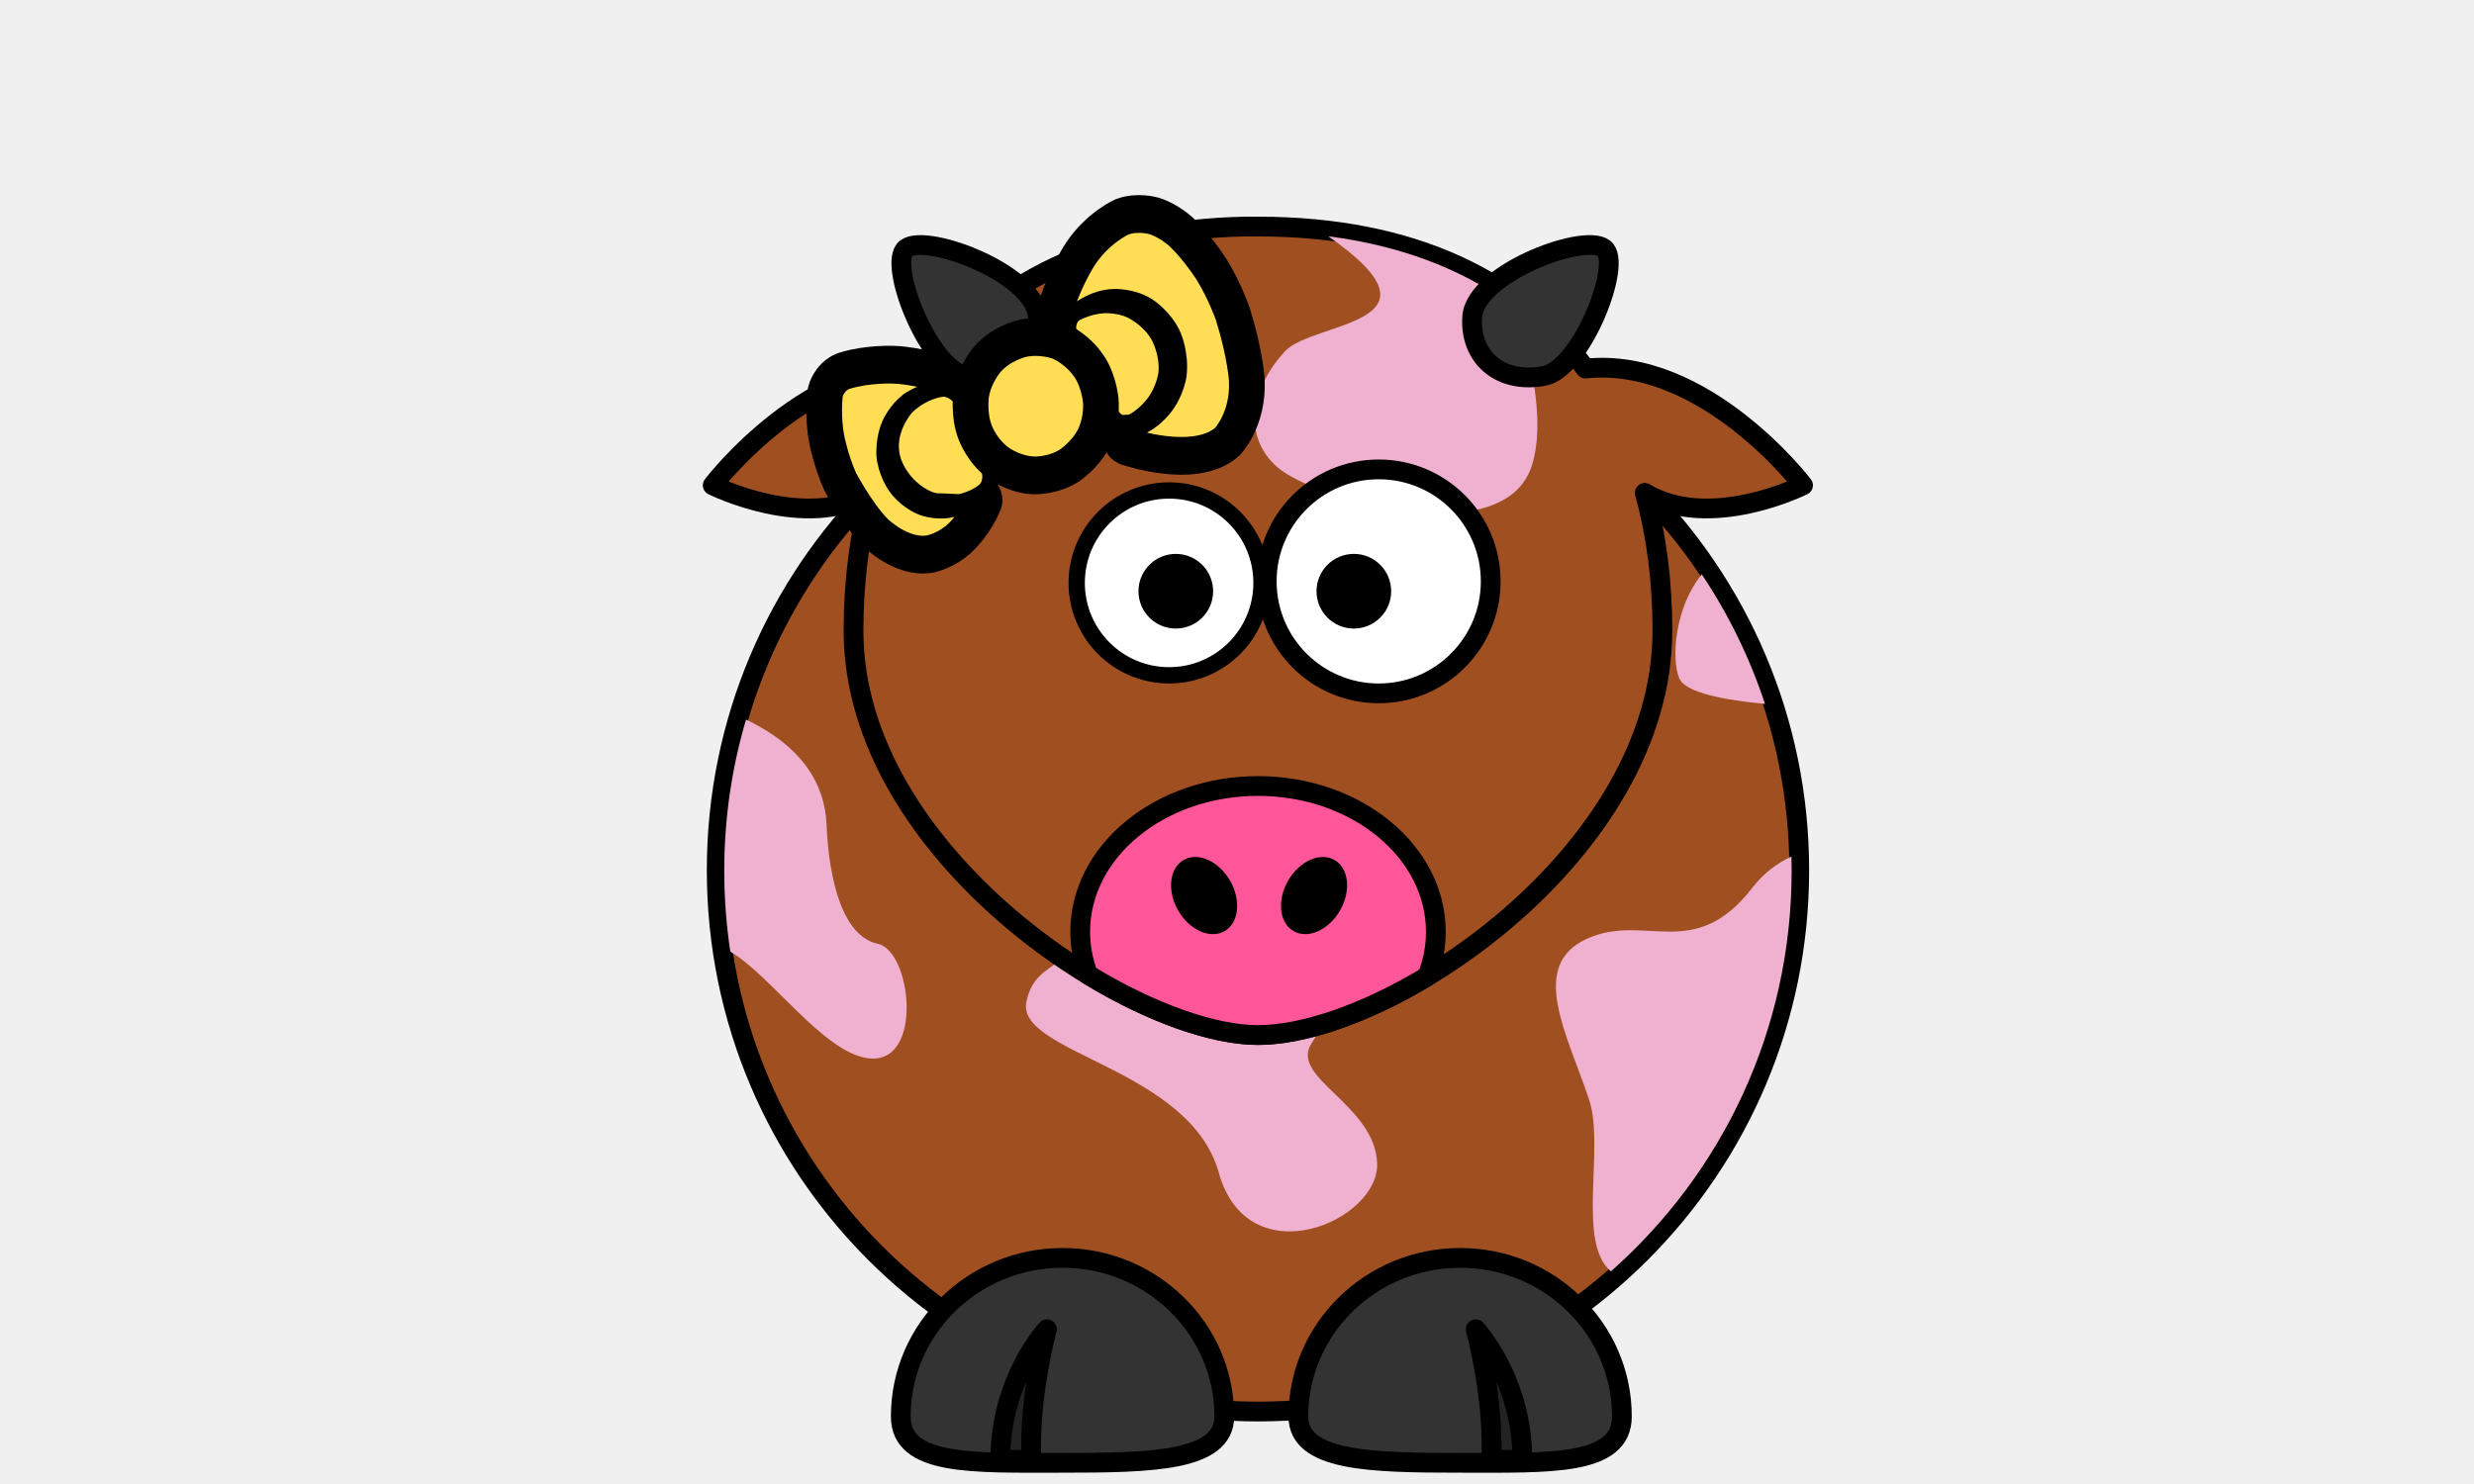
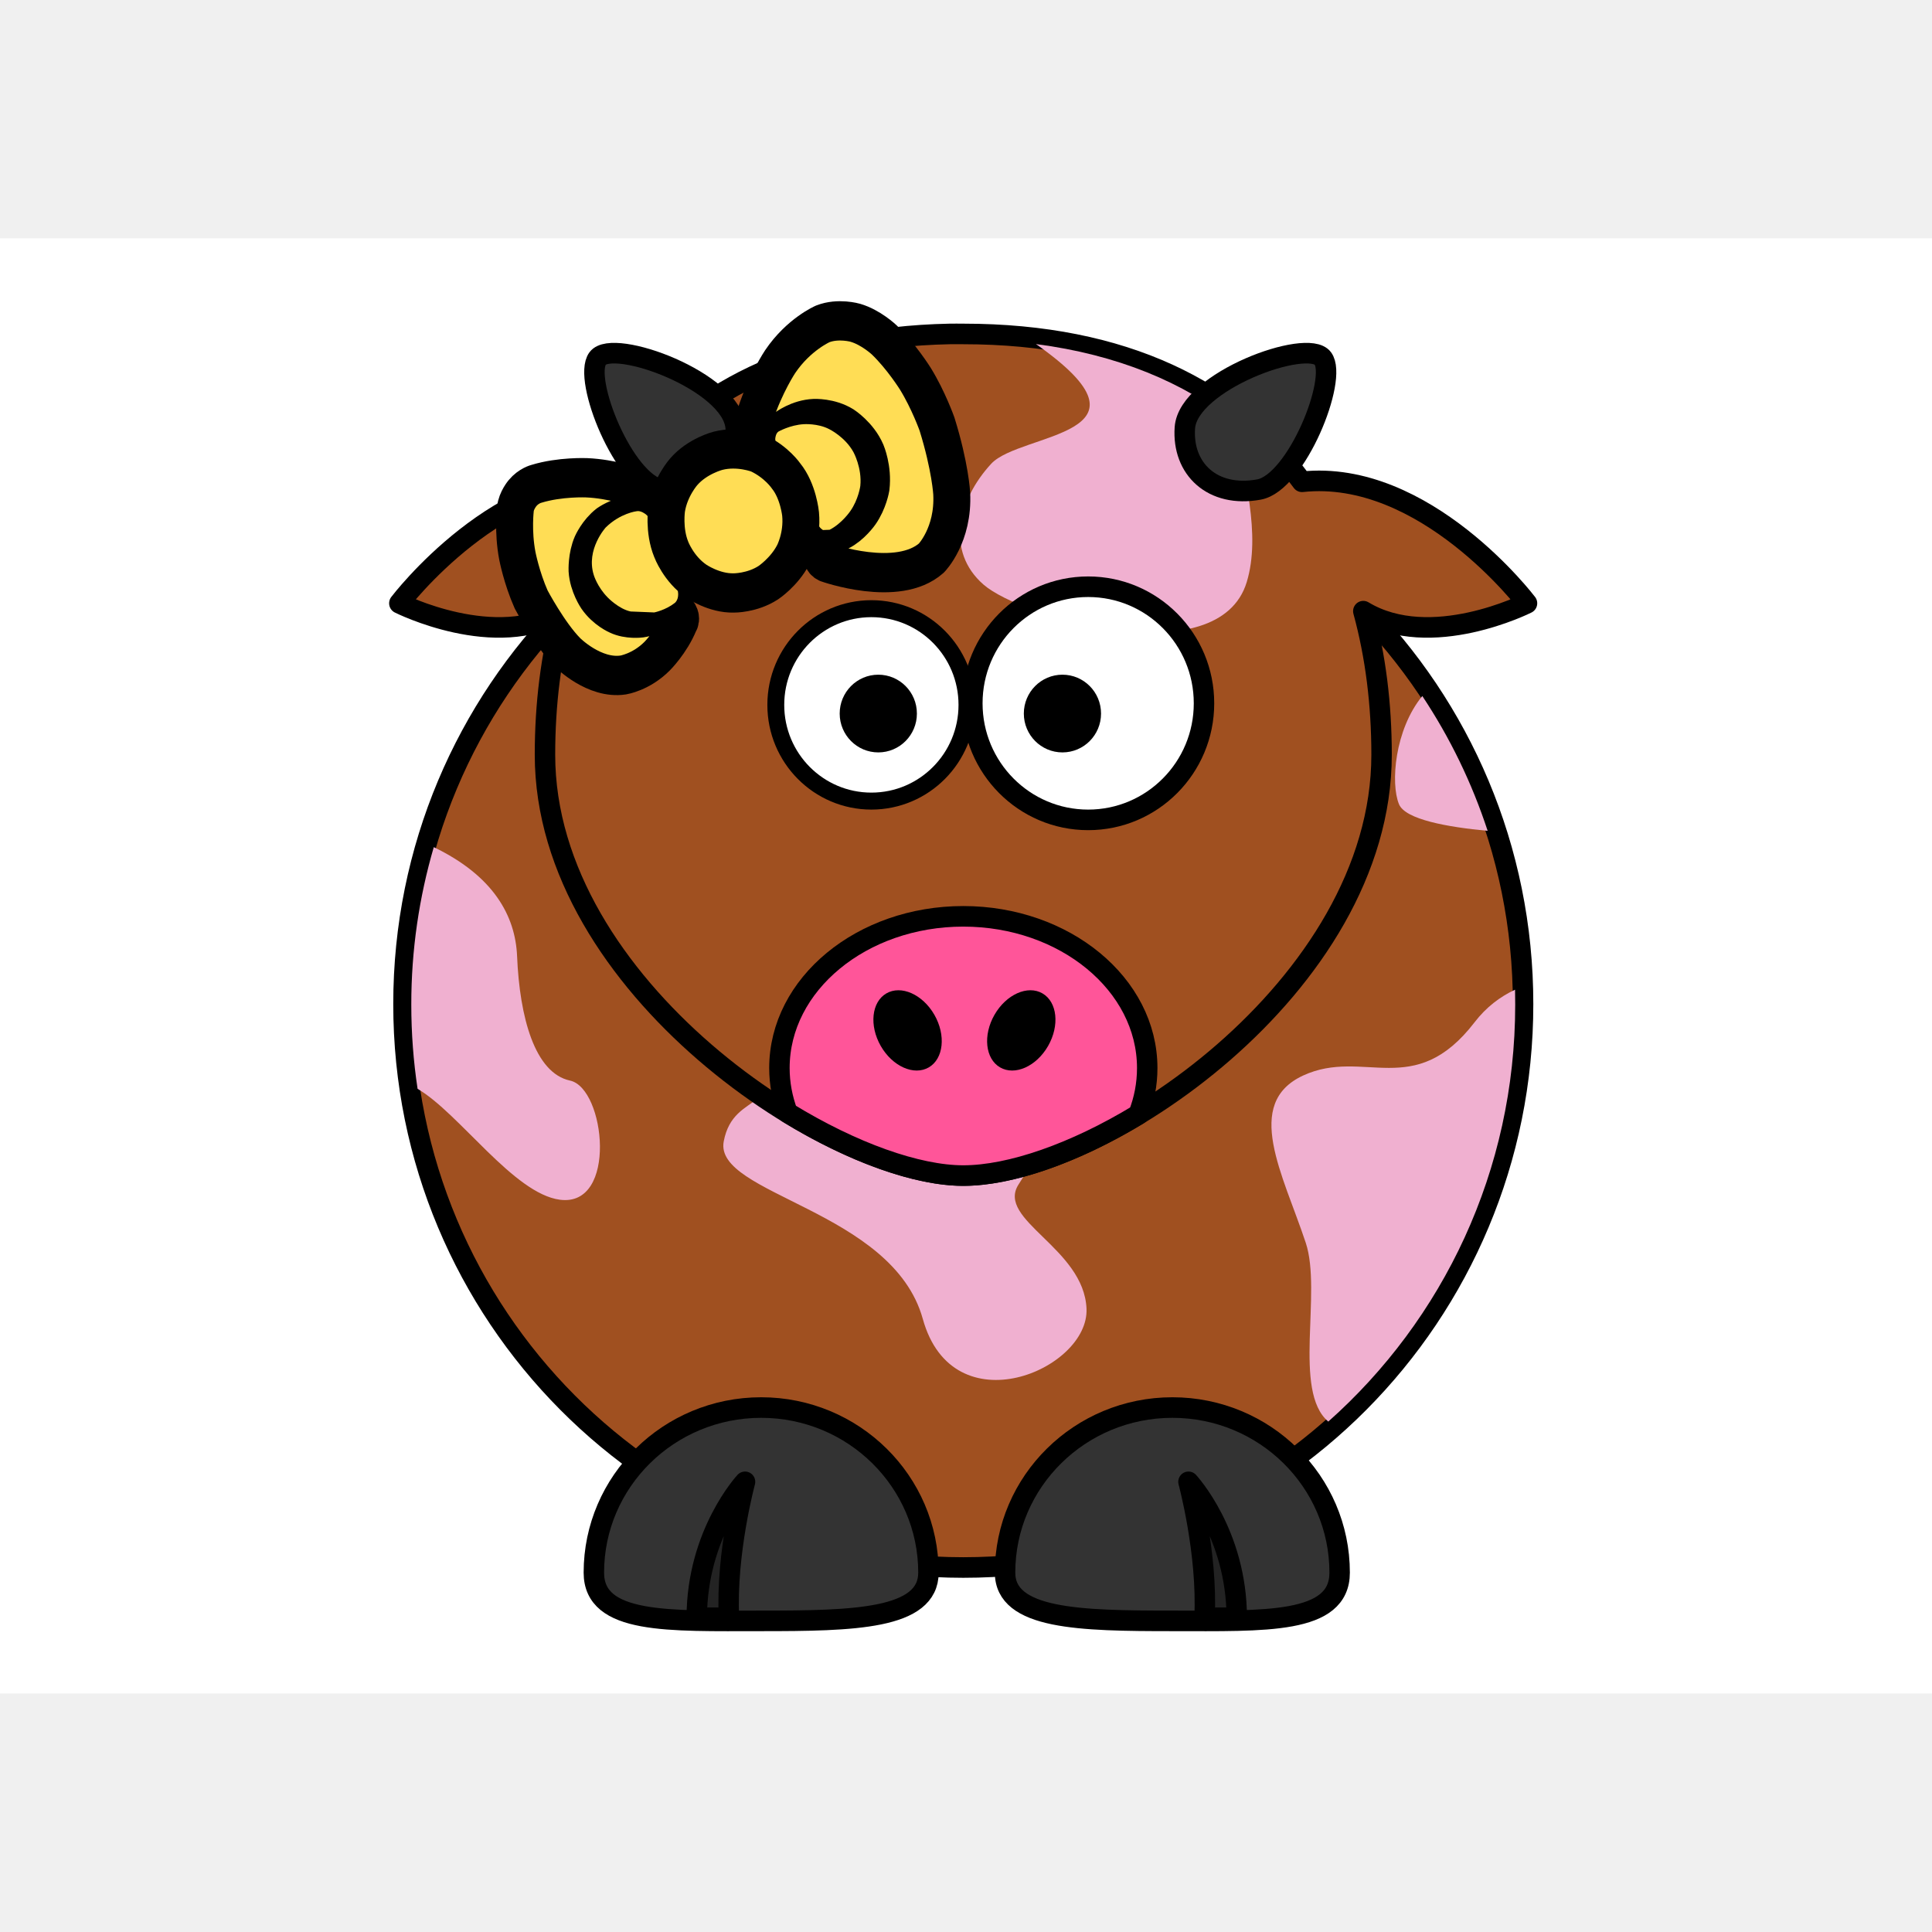
- <svg xmlns="http://www.w3.org/2000/svg" id="svg2" viewBox="0 0 500.66 300.27" version="1.0" width="500.66" height="300.27">
-   <defs id="defs28" />
-   <path d="m 364.11,176.167 c 0.024,60.499 -49.025,109.561 -109.536,109.561 -60.499,0 -109.549,-49.061 -109.536,-109.561 -0.012,-60.511 49.037,-109.573 109.536,-109.573 60.511,0 109.561,49.061 109.536,109.573 z" style="fill:#a05020;fill-opacity:1;stroke:#000000;stroke-width:4;stroke-linecap:round;stroke-linejoin:round" id="path2383" />
-   <path d="m 344.389,116.265 c -5.4,6.55 -6.24,17.01 -4.56,21.04 1.24,2.98 9.47,4.44 17.35,5.18 -3.09,-9.37 -7.41,-18.18 -12.79,-26.22 z m -193.42,29.39 c -2.86,9.72 -4.41,19.98 -4.4,30.63 0,5.56 0.42,11.03 1.23,16.36 8.18,4.75 18.8,20.39 27.85,21.57 11.34,1.48 8.88,-21.69 1.98,-23.17 -6.91,-1.48 -9.86,-12.33 -10.36,-24.16 -0.33,-7.94 -4.68,-15.67 -16.3,-21.23 z m 211.54,27.73 c -2.92,1.36 -5.63,3.39 -7.89,6.32 -11.83,15.28 -21.69,4.93 -33.53,10.35 -11.83,5.43 -3.94,19.23 0.5,32.54 3.21,9.64 -2.61,28.82 4.4,34.76 22.44,-19.8 36.59,-48.79 36.58,-81.07 0,-0.97 -0.01,-1.93 -0.03,-2.9 -0.01,0.01 -0.03,0 -0.03,0 z m -146.92,9.28 c 4.93,15.28 -5.92,9.86 -7.89,20.21 -1.97,10.36 33.03,13.31 38.95,34.51 5.91,21.2 32.54,9.86 32.04,-1.97 -0.49,-11.83 -17.74,-17.25 -13.31,-24.16 4.44,-6.9 13.31,-21.2 13.31,-21.2 l -63.1,-7.39 z" style="fill:#f0b0d0;fill-opacity:1;fill-rule:evenodd" id="path3173" />
-   <path d="m 262.749,286.725 c 0,9.09 14.67,9.38 32.74,9.38 18.07,0 32.73,0.69 32.73,-9.38 0,-17.72 -14.66,-32.1 -32.73,-32.1 -18.07,0 -32.74,14.38 -32.74,32.1 z" style="fill:#333333;stroke:#000000;stroke-width:4;stroke-linecap:round;stroke-linejoin:round" id="path3172" />
-   <path d="m 308.079,295.505 c 0,-16.37 -9.44,-26.44 -9.44,-26.44 0,0 3.77,13.85 3.14,26.44 l 6.3,0 z" style="fill:#000000;fill-opacity:0.314;fill-rule:evenodd;stroke:#000000;stroke-width:4;stroke-linejoin:round" id="path3174" />
-   <path d="m 251.919,45.859 c -30.134,0.61 -50.937,11.653 -63.63,28.75 -24.064,-2.588 -44.062,23.625 -44.062,23.625 -5e-4,0 18.891,9.451 32.062,1.531 -2.399,8.71 -3.562,18.11 -3.562,27.91 0,45.17 56.125,81.84 81.842,81.84 26.72,0 81.85,-36.67 81.85,-81.84 0,-9.8 -1.17,-19.2 -3.57,-27.91 13.17,7.92 32.03,-1.531 32.03,-1.531 0,0 -19.97,-26.205 -44.03,-23.625 -13.06,-17.595 -34.71,-28.75 -66.28,-28.75 -0.89,0 -1.78,-0.018 -2.65,0 z" style="fill:#a05020;fill-opacity:1;stroke:#000000;stroke-width:4;stroke-linecap:round;stroke-linejoin:round" id="path3155" />
-   <path d="m 268.789,47.825 c 25.72,17.92 -3.05,17.14 -8.75,23.28 -6.5,7 -9,17 -1.5,23.5 7.5,6.5 46,17.5 51.5,-0.5 2.83,-9.28 -0.57,-20.8 -2.35,-30.97 -10.02,-7.86 -22.9,-13.24 -38.9,-15.31 z" style="fill:#f0b0d0;fill-opacity:1;fill-rule:evenodd" id="path3185" />
-   <path d="m 255.293,117.993 c 0.004,10.33 -8.371,18.708 -18.702,18.708 -10.33,0 -18.704,-8.377 -18.702,-18.708 -0.002,-10.332 8.373,-18.71 18.702,-18.71 10.332,0 18.706,8.377 18.702,18.71 z" style="fill:#ffffff;stroke:#000000;stroke-width:3.301;stroke-linecap:round;stroke-linejoin:round" id="path3157" />
-   <path d="m 301.674,117.684 c 0.005,12.517 -10.143,22.668 -22.663,22.668 -12.517,0 -22.665,-10.151 -22.663,-22.668 -0.003,-12.52 10.146,-22.67 22.663,-22.67 12.52,0 22.668,10.151 22.663,22.67 z" style="fill:#ffffff;stroke:#000000;stroke-width:4;stroke-linecap:round;stroke-linejoin:round" id="path3159" />
-   <path d="m 281.53,119.678 c 0.002,4.172 -3.381,7.556 -7.554,7.556 -4.172,0 -7.555,-3.383 -7.554,-7.556 -8.4e-4,-4.173 3.382,-7.557 7.554,-7.557 4.173,0 7.556,3.383 7.554,7.557 z" style="fill:#000000" id="path3161" />
-   <path d="m 245.5,119.678 c 0.002,4.172 -3.381,7.556 -7.554,7.556 -4.172,0 -7.555,-3.383 -7.554,-7.556 -8.4e-4,-4.173 3.382,-7.557 7.554,-7.557 4.173,0 7.556,3.383 7.554,7.557 z" style="fill:#000000" id="path3163" />
-   <path d="m 254.569,159.105 c -19.861,0 -35.968,13.22 -35.968,29.5 0,3.02 0.565,5.95 1.594,8.69 12.712,7.74 25.394,12.22 34.374,12.22 9.2,0 21.76,-4.33 34.28,-11.88 1.12,-2.84 1.72,-5.88 1.72,-9.03 0,-16.28 -16.14,-29.5 -36,-29.5 z" style="fill:#ff5599;stroke:#000000;stroke-width:4;stroke-linecap:round;stroke-linejoin:round" id="path3210" />
-   <path d="m 247.759,286.725 c 0,9.09 -14.67,9.38 -32.74,9.38 -18.07,0 -32.73,0.69 -32.73,-9.38 0,-17.72 14.66,-32.1 32.73,-32.1 18.07,0 32.74,14.38 32.74,32.1 z" style="fill:#333333;stroke:#000000;stroke-width:4;stroke-linecap:round;stroke-linejoin:round" id="path3329" />
-   <path d="m 202.429,295.505 c 0,-16.37 9.44,-26.44 9.44,-26.44 0,0 -3.77,13.85 -3.14,26.44 l -6.3,0 z" style="fill:#000000;fill-opacity:0.314;fill-rule:evenodd;stroke:#000000;stroke-width:4;stroke-linejoin:round" id="path3331" />
-   <path d="m 271.169,184.315 c -2.29,3.97 -6.5,5.84 -9.4,4.16 -2.89,-1.67 -3.38,-6.25 -1.09,-10.22 2.29,-3.97 6.5,-5.84 9.4,-4.16 2.89,1.67 3.38,6.24 1.09,10.22 z" style="fill:#000000" id="path2398" />
-   <path d="m 238.429,184.315 c 2.29,3.97 6.5,5.84 9.4,4.16 2.89,-1.67 3.38,-6.25 1.09,-10.22 -2.29,-3.97 -6.5,-5.84 -9.4,-4.16 -2.89,1.67 -3.38,6.24 -1.09,10.22 z" style="fill:#000000" id="path2412" />
-   <path d="m 195.539,76.115 c -7.34,-1.33 -15.5,-21.5 -12.5,-25.5 3,-4 26.37,4.46 27,13.5 0.55,7.97 -5.39,13.65 -14.5,12 z" style="fill:#333333;fill-rule:evenodd;stroke:#000000;stroke-width:4" id="path2399" />
-   <path d="m 312.429,76.115 c 7.34,-1.33 15.5,-21.5 12.5,-25.5 -3,-4 -26.37,4.46 -27,13.5 -0.55,7.97 5.39,13.65 14.5,12 z" style="fill:#333333;fill-rule:evenodd;stroke:#000000;stroke-width:4" id="path3171" />
-   <g id="g4322" transform="matrix(-0.02480899,0,0,0.02622941,326.7366,-0.3139012)" style="fill:#ffdd55;fill-opacity:1">
-     <path style="fill:#ffdd55;fill-opacity:1;stroke:#000000;stroke-width:291.305;stroke-linecap:round;stroke-linejoin:round;stroke-opacity:1" id="path9514" d="m 3760.009,1677.663 c 0,0 134,-37 257,8 0,0 190,77 336,280 0,0 114,160 195,390 0,0 5,21 17,48 l 3,35 c 0,0 -4,18 -20,23 0,0 -84,29 -130,51 l -32,8 c 0,0 -18,-2 -25,-16 l -48,-40 c 0,0 -99,-72 -228,-77 0,0 -128,-6 -236,57 0,0 -121,73 -177,196 0,0 -54,119 -36,258 0,0 17,100 83,188 0,0 66,89 157,132 0,0 37,18 73,26 0,0 46,10 51,41 l 22,115 c 0,0 10,35 -36,55 0,0 -560,188 -826,-34 0,0 -177,-169 -160,-479 0,0 11,-197 116,-514 0,0 67,-178 170,-335 0,0 109,-165 246,-289 0,0 104,-93 228,-127" />
-     <path style="fill:#ffdd55;fill-opacity:1;stroke:none;stroke-width:145.653;stroke-linecap:round;stroke-linejoin:round;stroke-opacity:1" id="path9516" d="m 3720.65,2886.549 c 0,0 14.017,100.936 80.094,188.541 0,0 66.078,91.414 162.191,137.121 l 52.061,1.905 c 0,0 28.033,-13.331 40.047,-45.707 0,0 96.113,-323.757 310.365,-558.005 0,0 28.033,-34.28 26.03,-74.274 0,0 -2.002,-36.185 -24.028,-51.42 0,0 -92.108,-49.516 -200.235,-55.229 0,0 -110.129,-7.618 -200.235,36.185 0,0 -126.148,57.134 -192.226,171.401 0,0 -68.08,116.172 -54.064,249.484" />
-     <path style="fill:#ffdd55;fill-opacity:1;stroke:#000000;stroke-width:291.305;stroke-linecap:round;stroke-linejoin:round;stroke-opacity:1" id="path9520" d="m 6276.009,2871.663 c 0,0 61,14 109,69 0,0 49,54 56,116 0,0 22,165 -15,348 0,0 -33,163 -109,324 0,0 -145,258 -287,393 0,0 -211,200 -440,167 0,0 -141,-21 -266,-139 0,0 -114,-106 -177,-251 0,0 -12,-13 -8,-35 0,0 3,-21 17,-33 l 53,-40 c 0,0 36,-20 67,7 0,0 79,55 176,68 0,0 102,13 187,-25 0,0 98,-39 164,-130 0,0 66,-91 73,-197 0,0 5,-103 -36,-191 0,0 -42,-90 -125,-150 0,0 -80,-53 -176,-65 0,0 -22,-4 -36,-16 0,0 -14,-13 -16,-31 l -27,-110 c 0,0 -3,-42 31,-53 0,0 187,-63 388,-71 0,0 210,-9 397,45" />
-     <path style="fill:#ffdd55;fill-opacity:1;stroke:none;stroke-width:145.653;stroke-linecap:round;stroke-linejoin:round;stroke-opacity:1" id="path9522" d="m 5713.161,3714.178 c 0,0 -86.496,84.952 -180.856,103.83 l -186.098,7.079 c 0,0 -89.117,-16.518 -162.508,-70.793 0,0 -26.211,-18.878 -26.211,-61.354 0,0 -2.621,-44.836 23.59,-77.872 0,0 123.192,-205.3 188.719,-450.716 0,0 2.621,-35.396 41.938,-66.073 0,0 39.316,-30.677 73.391,-23.598 0,0 128.434,14.159 243.762,120.348 0,0 157.266,162.824 94.359,351.606 0,0 -26.211,87.311 -110.086,167.544" />
-     <path style="fill:#ffdd55;fill-opacity:1;stroke:#000000;stroke-width:291.305;stroke-linecap:round;stroke-linejoin:round;stroke-opacity:1" id="path9518" d="m 5112.953,2781.55 c 0,0 108,112 135,274 0,0 26,160 -36,302 0,0 -57,145 -198,236 0,0 -139,91 -295,87 0,0 -144,2 -272,-76 0,0 -126,-78 -198,-209 0,0 -74,-130 -57,-300 0,0 17,-170 115,-283 0,0 74,-103 221,-168 0,0 153,-57 315,-18 0,0 162,38 270,155" />
+ <svg xmlns="http://www.w3.org/2000/svg" id="svg3535" version="1.1" xml:space="preserve" width="708.661" height="708.661" viewBox="0 0 708.661 708.661">
+   <defs id="defs3539">
+     <clipPath clipPathUnits="userSpaceOnUse" id="clipPath3551">
+       <path d="m 0,70 566.929,0 0,427 L 0,497 0,70 Z" id="path3553" />
+     </clipPath>
+     <clipPath clipPathUnits="userSpaceOnUse" id="clipPath3561">
+       <path d="m 0,85.012 566.929,0 0,411.988 -566.929,0 0,-411.988 z" id="path3563" />
+     </clipPath>
+   </defs>
+   <g id="g3543" transform="matrix(1.25,0,0,-1.25,0,708.6614)">
+     <g id="g3545" />
+     <g id="g3547">
+       <g id="g3549" clip-path="url(#clipPath3551)">
+         <path d="m 0,497 567.071,0 0,-427.807 L 0,69.193 0,497 Z" style="fill:#ffffff;fill-opacity:1;fill-rule:nonzero;stroke:none" id="path3555" />
+       </g>
+     </g>
+     <g id="g3557">
+       <g id="g3559" clip-path="url(#clipPath3561)">
+         <g id="g3565" transform="matrix(1.874606,0,0,-1.88635,-99.11426,538.1432)">
+           <path d="m 291.289,140.934 c 0.02,48.398 -39.219,87.648 -87.629,87.648 -48.398,0 -87.64,-39.25 -87.629,-87.648 -0.011,-48.411 39.231,-87.657 87.629,-87.657 48.41,0 87.649,39.246 87.629,87.657 z" style="fill:#a05020;fill-opacity:1;fill-rule:nonzero;stroke:#000000;stroke-width:3.2;stroke-linecap:round;stroke-linejoin:round;stroke-miterlimit:4;stroke-dasharray:none;stroke-opacity:1" id="path3567" />
+         </g>
+         <path d="m 417.362,362.69 c -8.1,-9.888 -9.358,-25.671 -6.84,-31.751 1.86,-4.495 14.2,-6.698 26.018,-7.817 -4.634,14.14 -11.109,27.433 -19.177,39.568 z M 127.287,318.34 c -4.284,-14.672 -6.612,-30.153 -6.597,-46.223 0,-8.394 0.63,-16.647 1.845,-24.692 12.265,-7.17 28.192,-30.772 41.77,-32.547 17.003,-2.233 13.319,32.73 2.966,34.964 -10.363,2.233 -14.785,18.605 -15.533,36.459 -0.497,11.982 -7.022,23.645 -24.451,32.04 z m 317.249,-41.847 c -4.379,-2.056 -8.443,-5.122 -11.834,-9.543 -17.743,-23.055 -32.526,-7.434 -50.285,-15.613 -17.743,-8.194 -5.909,-29.025 0.748,-49.104 4.818,-14.553 -3.91,-43.497 6.604,-52.458 33.647,29.88 54.868,73.626 54.855,122.341 0,1.458 -0.015,2.911 -0.045,4.376 -0.015,-0.015 -0.043,0 -0.043,0 z M 224.205,262.485 c 7.388,-23.055 -8.884,-14.878 -11.834,-30.498 -2.958,-15.636 49.531,-20.086 58.413,-52.073 8.861,-31.994 48.8,-14.885 48.044,2.969 -0.731,17.854 -26.603,26.034 -19.953,36.459 6.655,10.413 19.953,31.994 19.953,31.994 l -94.623,11.148 z" style="fill:#f0b0d0;fill-opacity:1;fill-rule:evenodd;stroke:none" id="path3569" />
+         <g id="g3571" transform="matrix(1.874606,0,0,-1.88635,-99.11426,538.1432)">
+           <path d="m 210.199,229.379 c 0,7.273 11.735,7.504 26.192,7.504 14.457,0 26.183,0.555 26.183,-7.504 0,-14.176 -11.726,-25.68 -26.183,-25.68 -14.457,0 -26.192,11.504 -26.192,25.68 z" style="fill:#333333;fill-opacity:1;fill-rule:nonzero;stroke:#000000;stroke-width:3.2;stroke-linecap:round;stroke-linejoin:round;stroke-miterlimit:4;stroke-dasharray:none;stroke-opacity:1" id="path3573" />
+         </g>
+         <path d="m 362.91,92.206 c 0,24.698 -14.163,39.893 -14.163,39.893 0,0 5.654,-20.897 4.709,-39.893 l 9.454,0 z" style="fill:#000000;fill-opacity:0.314;fill-rule:evenodd;stroke:none" id="path3575" />
+         <g id="g3577" transform="matrix(1.874606,0,0,-1.88635,-99.11426,538.1432)">
+           <path d="m 246.465,236.402 c 0,-13.093 -7.555,-21.148 -7.555,-21.148 0,0 3.016,11.078 2.512,21.148 l 5.043,0 z" style="fill:none;stroke:#000000;stroke-width:3.2;stroke-linecap:butt;stroke-linejoin:round;stroke-miterlimit:4;stroke-dasharray:none;stroke-opacity:1" id="path3579" />
+         </g>
+         <g id="g3581" transform="matrix(1.874606,0,0,-1.88635,-99.11426,538.1432)">
+           <path d="m 201.535,36.688 c -24.105,0.488 -40.75,9.32 -50.902,23 -19.254,-2.071 -35.25,18.898 -35.25,18.898 0,0 15.113,7.562 25.648,1.226 -1.918,6.969 -2.851,14.489 -2.851,22.329 0,36.136 44.902,65.472 65.476,65.472 21.375,0 65.481,-29.336 65.481,-65.472 0,-7.84 -0.938,-15.36 -2.86,-22.329 10.539,6.336 25.625,-1.226 25.625,-1.226 0,0 -15.976,-20.961 -35.222,-18.898 -10.45,-14.075 -27.77,-23 -53.024,-23 -0.715,0 -1.426,-0.016 -2.121,0 z" style="fill:#a05020;fill-opacity:1;fill-rule:nonzero;stroke:#000000;stroke-width:3.2;stroke-linecap:round;stroke-linejoin:round;stroke-miterlimit:4;stroke-dasharray:none;stroke-opacity:1" id="path3583" />
+         </g>
+         <path d="m 303.984,465.968 c 38.568,-27.043 -4.576,-25.864 -13.122,-35.126 -9.746,-10.566 -13.495,-25.656 -2.248,-35.465 11.248,-9.807 68.987,-26.409 77.232,0.753 4.248,14.008 -0.857,31.389 -3.522,46.738 -15.025,11.863 -34.343,19.976 -58.34,23.1 z" style="fill:#f0b0d0;fill-opacity:1;fill-rule:evenodd;stroke:none" id="path3585" />
+         <g id="g3587" transform="matrix(1.874606,0,0,-1.88635,-99.11426,538.1432)">
+           <path d="m 204.234,94.395 c 0.004,8.265 -6.695,14.964 -14.961,14.964 -8.265,0 -14.964,-6.699 -14.961,-14.964 -0.003,-8.266 6.696,-14.969 14.961,-14.969 8.266,0 14.965,6.703 14.961,14.969 z" style="fill:#ffffff;fill-opacity:1;fill-rule:nonzero;stroke:#000000;stroke-width:2.641;stroke-linecap:round;stroke-linejoin:round;stroke-miterlimit:4;stroke-dasharray:none;stroke-opacity:1" id="path3589" />
+         </g>
+         <g id="g3591" transform="matrix(1.874606,0,0,-1.88635,-99.11426,538.1432)">
+           <path d="m 241.34,94.148 c 0.004,10.012 -8.117,18.133 -18.133,18.133 -10.012,0 -18.129,-8.121 -18.129,-18.133 0,-10.015 8.117,-18.136 18.129,-18.136 10.016,0 18.137,8.121 18.133,18.136 z" style="fill:#ffffff;fill-opacity:1;fill-rule:nonzero;stroke:#000000;stroke-width:3.2;stroke-linecap:round;stroke-linejoin:round;stroke-miterlimit:4;stroke-dasharray:none;stroke-opacity:1" id="path3593" />
+         </g>
+         <path d="m 323.09,357.54 c 0.008,-6.293 -5.067,-11.399 -11.328,-11.399 -6.254,0 -11.328,5.106 -11.328,11.399 0,6.3 5.075,11.407 11.328,11.407 6.261,0 11.336,-5.106 11.328,-11.407 z" style="fill:#000000;fill-opacity:1;fill-rule:nonzero;stroke:none" id="path3595" />
+         <path d="m 269.055,357.54 c 0.007,-6.293 -5.067,-11.399 -11.328,-11.399 -6.252,0 -11.328,5.106 -11.328,11.399 0,6.3 5.077,11.407 11.328,11.407 6.261,0 11.336,-5.106 11.328,-11.407 z" style="fill:#000000;fill-opacity:1;fill-rule:nonzero;stroke:none" id="path3597" />
+         <g id="g3599" transform="matrix(1.874606,0,0,-1.88635,-99.11426,538.1432)">
+           <path d="m 203.656,127.285 c -15.89,0 -28.777,10.574 -28.777,23.598 0,2.418 0.453,4.762 1.277,6.953 10.168,6.191 20.317,9.777 27.5,9.777 7.36,0 17.406,-3.465 27.422,-9.504 0.899,-2.273 1.375,-4.707 1.375,-7.226 0,-13.024 -12.91,-23.598 -28.797,-23.598 z" style="fill:#ff5599;fill-opacity:1;fill-rule:nonzero;stroke:#000000;stroke-width:3.2;stroke-linecap:round;stroke-linejoin:round;stroke-miterlimit:4;stroke-dasharray:none;stroke-opacity:1" id="path3601" />
+         </g>
+         <g id="g3603" transform="matrix(1.874606,0,0,-1.88635,-99.11426,538.1432)">
+           <path d="m 198.207,229.379 c 0,7.273 -11.734,7.504 -26.191,7.504 -14.457,0 -26.184,0.555 -26.184,-7.504 0,-14.176 11.727,-25.68 26.184,-25.68 14.457,0 26.191,11.504 26.191,25.68 z" style="fill:#333333;fill-opacity:1;fill-rule:nonzero;stroke:#000000;stroke-width:3.2;stroke-linecap:round;stroke-linejoin:round;stroke-miterlimit:4;stroke-dasharray:none;stroke-opacity:1" id="path3605" />
+         </g>
+         <path d="m 204.461,92.206 c 0,24.698 14.163,39.893 14.163,39.893 0,0 -5.654,-20.897 -4.709,-39.893 l -9.454,0 z" style="fill:#000000;fill-opacity:0.314;fill-rule:evenodd;stroke:none" id="path3607" />
+         <g id="g3609" transform="matrix(1.874606,0,0,-1.88635,-99.11426,538.1432)">
+           <path d="m 161.941,236.402 c 0,-13.093 7.555,-21.148 7.555,-21.148 0,0 -3.016,11.078 -2.512,21.148 l -5.043,0 z" style="fill:none;stroke:#000000;stroke-width:3.2;stroke-linecap:butt;stroke-linejoin:round;stroke-miterlimit:4;stroke-dasharray:none;stroke-opacity:1" id="path3611" />
+         </g>
+         <path d="m 307.551,259.995 c -3.434,-5.991 -9.748,-8.813 -14.097,-6.278 -4.334,2.52 -5.067,9.432 -1.633,15.423 3.434,5.989 9.746,8.811 14.095,6.278 4.336,-2.52 5.069,-9.418 1.635,-15.423 z" style="fill:#000000;fill-opacity:1;fill-rule:nonzero;stroke:none" id="path3613" />
+         <path d="m 258.452,259.995 c 3.434,-5.991 9.746,-8.813 14.097,-6.278 4.334,2.52 5.074,9.432 1.64,15.423 -3.434,5.989 -9.754,8.811 -14.105,6.278 -4.327,-2.52 -5.067,-9.418 -1.633,-15.423 z" style="fill:#000000;fill-opacity:1;fill-rule:nonzero;stroke:none" id="path3615" />
+         <g id="g3617" transform="matrix(1.874606,0,0,-1.88635,-99.11426,538.1432)">
+           <path d="m 156.43,60.891 c -5.871,-1.063 -12.399,-17.2 -10,-20.399 2.402,-3.199 21.097,3.567 21.601,10.801 0.442,6.375 -4.312,10.918 -11.601,9.598 z" style="fill:#333333;fill-opacity:1;fill-rule:evenodd;stroke:#000000;stroke-width:3.2;stroke-linecap:butt;stroke-linejoin:miter;stroke-miterlimit:4;stroke-dasharray:none;stroke-opacity:1" id="path3619" />
+         </g>
+         <g id="g3621" transform="matrix(1.874606,0,0,-1.88635,-99.11426,538.1432)">
+           <path d="m 249.941,60.891 c 5.875,-1.063 12.403,-17.2 10,-20.399 -2.398,-3.199 -21.093,3.567 -21.597,10.801 -0.442,6.375 4.312,10.918 11.597,9.598 z" style="fill:#333333;fill-opacity:1;fill-rule:evenodd;stroke:#000000;stroke-width:3.2;stroke-linecap:butt;stroke-linejoin:miter;stroke-miterlimit:4;stroke-dasharray:none;stroke-opacity:1" id="path3623" />
+         </g>
+         <g id="g3625" transform="matrix(-1.773088,0,0,-1.88635,-99.11426,538.1432)">
+           <path d="m -197.459,34.953 c 0,0 2.813,-0.777 5.394,0.168 0,0 3.989,1.613 7.05,5.875 0,0 2.395,3.356 4.092,8.184 0,0 0.108,0.441 0.36,1.008 l 0.062,0.734 c 0,0 -0.083,0.375 -0.422,0.48 0,0 -1.763,0.61 -2.725,1.071 l -0.674,0.168 c 0,0 -0.375,-0.043 -0.524,-0.336 l -1.008,-0.84 c 0,0 -2.077,-1.508 -4.782,-1.613 0,0 -2.689,-0.129 -4.952,1.195 0,0 -2.54,1.531 -3.717,4.113 0,0 -1.131,2.496 -0.756,5.414 0,0 0.36,2.098 1.743,3.946 0,0 1.388,1.867 3.296,2.769 0,0 0.776,0.375 1.532,0.543 0,0 0.966,0.211 1.07,0.863 l 0.462,2.41 c 0,0 0.207,0.735 -0.755,1.157 0,0 -11.754,3.945 -17.334,-0.715 0,0 -3.712,-3.547 -3.357,-10.051 0,0 0.231,-4.133 2.432,-10.785 0,0 1.409,-3.734 3.568,-7.031 0,0 2.288,-3.461 5.163,-6.063 0,0 2.18,-1.953 4.782,-2.664" style="fill:#ffdd55;fill-opacity:1;fill-rule:nonzero;stroke:#000000;stroke-width:6.113;stroke-linecap:round;stroke-linejoin:round;stroke-miterlimit:4;stroke-dasharray:none;stroke-opacity:1" id="path3627" />
+         </g>
+         <path d="m 252.455,424.359 c 0,0 -0.519,-3.995 -2.973,-7.457 0,0 -2.459,-3.618 -6.042,-5.431 l -1.933,-0.074 c 0,0 -1.04,0.522 -1.494,1.805 0,0 -3.573,12.814 -11.54,22.091 0,0 -1.048,1.354 -0.975,2.939 0,0 0.075,1.43 0.894,2.034 0,0 3.427,1.96 7.455,2.188 0,0 4.092,0.304 7.446,-1.436 0,0 4.694,-2.264 7.155,-6.779 0,0 2.533,-4.605 2.006,-9.881" style="fill:#ffdd55;fill-opacity:1;fill-rule:nonzero;stroke:none" id="path3629" />
+         <g id="g3631" transform="matrix(-1.773088,0,0,-1.88635,-99.11426,538.1432)">
+           <path d="m -144.662,60.008 c 0,0 1.28,0.293 2.288,1.445 0,0 1.028,1.133 1.173,2.434 0,0 0.462,3.465 -0.314,7.304 0,0 -0.694,3.418 -2.288,6.797 0,0 -3.04,5.414 -6.021,8.246 0,0 -4.428,4.2 -9.231,3.504 0,0 -2.961,-0.437 -5.583,-2.914 0,0 -2.392,-2.226 -3.713,-5.269 0,0 -0.252,-0.27 -0.17,-0.735 0,0 0.062,-0.437 0.356,-0.691 l 1.115,-0.84 c 0,0 0.755,-0.418 1.404,0.149 0,0 1.66,1.152 3.692,1.425 0,0 2.143,0.274 3.923,-0.523 0,0 2.057,-0.82 3.445,-2.727 0,0 1.383,-1.91 1.532,-4.136 0,0 0.103,-2.161 -0.756,-4.008 0,0 -0.884,-1.887 -2.622,-3.145 0,0 -1.681,-1.113 -3.697,-1.367 0,0 -0.458,-0.082 -0.755,-0.336 0,0 -0.294,-0.269 -0.335,-0.648 l -0.566,-2.309 c 0,0 -0.062,-0.883 0.653,-1.113 0,0 3.923,-1.321 8.14,-1.489 0,0 4.406,-0.187 8.33,0.946" style="fill:#ffdd55;fill-opacity:1;fill-rule:nonzero;stroke:#000000;stroke-width:6.113;stroke-linecap:round;stroke-linejoin:round;stroke-miterlimit:4;stroke-dasharray:none;stroke-opacity:1" id="path3633" />
+         </g>
+         <path d="m 178.327,391.604 c 0,0 3.215,-3.367 6.73,-4.11 l 6.919,-0.281 c 0,0 3.318,0.649 6.049,2.801 0,0 0.973,0.743 0.973,2.432 0,0 0.096,1.768 -0.877,3.08 0,0 -4.585,8.126 -7.024,17.839 0,0 -0.094,1.4 -1.56,2.615 0,0 -1.457,1.217 -2.731,0.936 0,0 -4.773,-0.56 -9.064,-4.767 0,0 -5.853,-6.44 -3.517,-13.912 0,0 0.982,-3.456 4.102,-6.632" style="fill:#ffdd55;fill-opacity:1;fill-rule:nonzero;stroke:none" id="path3635" />
+         <g id="g3637" transform="matrix(-1.773088,0,0,-1.88635,-99.11426,538.1432)">
+           <path d="m -169.066,58.117 c 0,0 2.263,2.348 2.833,5.746 0,0 0.546,3.36 -0.755,6.34 0,0 -1.198,3.043 -4.155,4.949 0,0 -2.92,1.91 -6.191,1.828 0,0 -3.023,0.043 -5.707,-1.593 0,0 -2.643,-1.637 -4.155,-4.387 0,0 -1.553,-2.727 -1.198,-6.297 0,0 0.36,-3.566 2.412,-5.937 0,0 1.553,-2.161 4.638,-3.524 0,0 3.213,-1.199 6.612,-0.379 0,0 3.399,0.797 5.666,3.254" style="fill:#ffdd55;fill-opacity:1;fill-rule:nonzero;stroke:#000000;stroke-width:6.113;stroke-linecap:round;stroke-linejoin:round;stroke-miterlimit:4;stroke-dasharray:none;stroke-opacity:1" id="path3639" />
+         </g>
+       </g>
+     </g>
  </g>
</svg>
